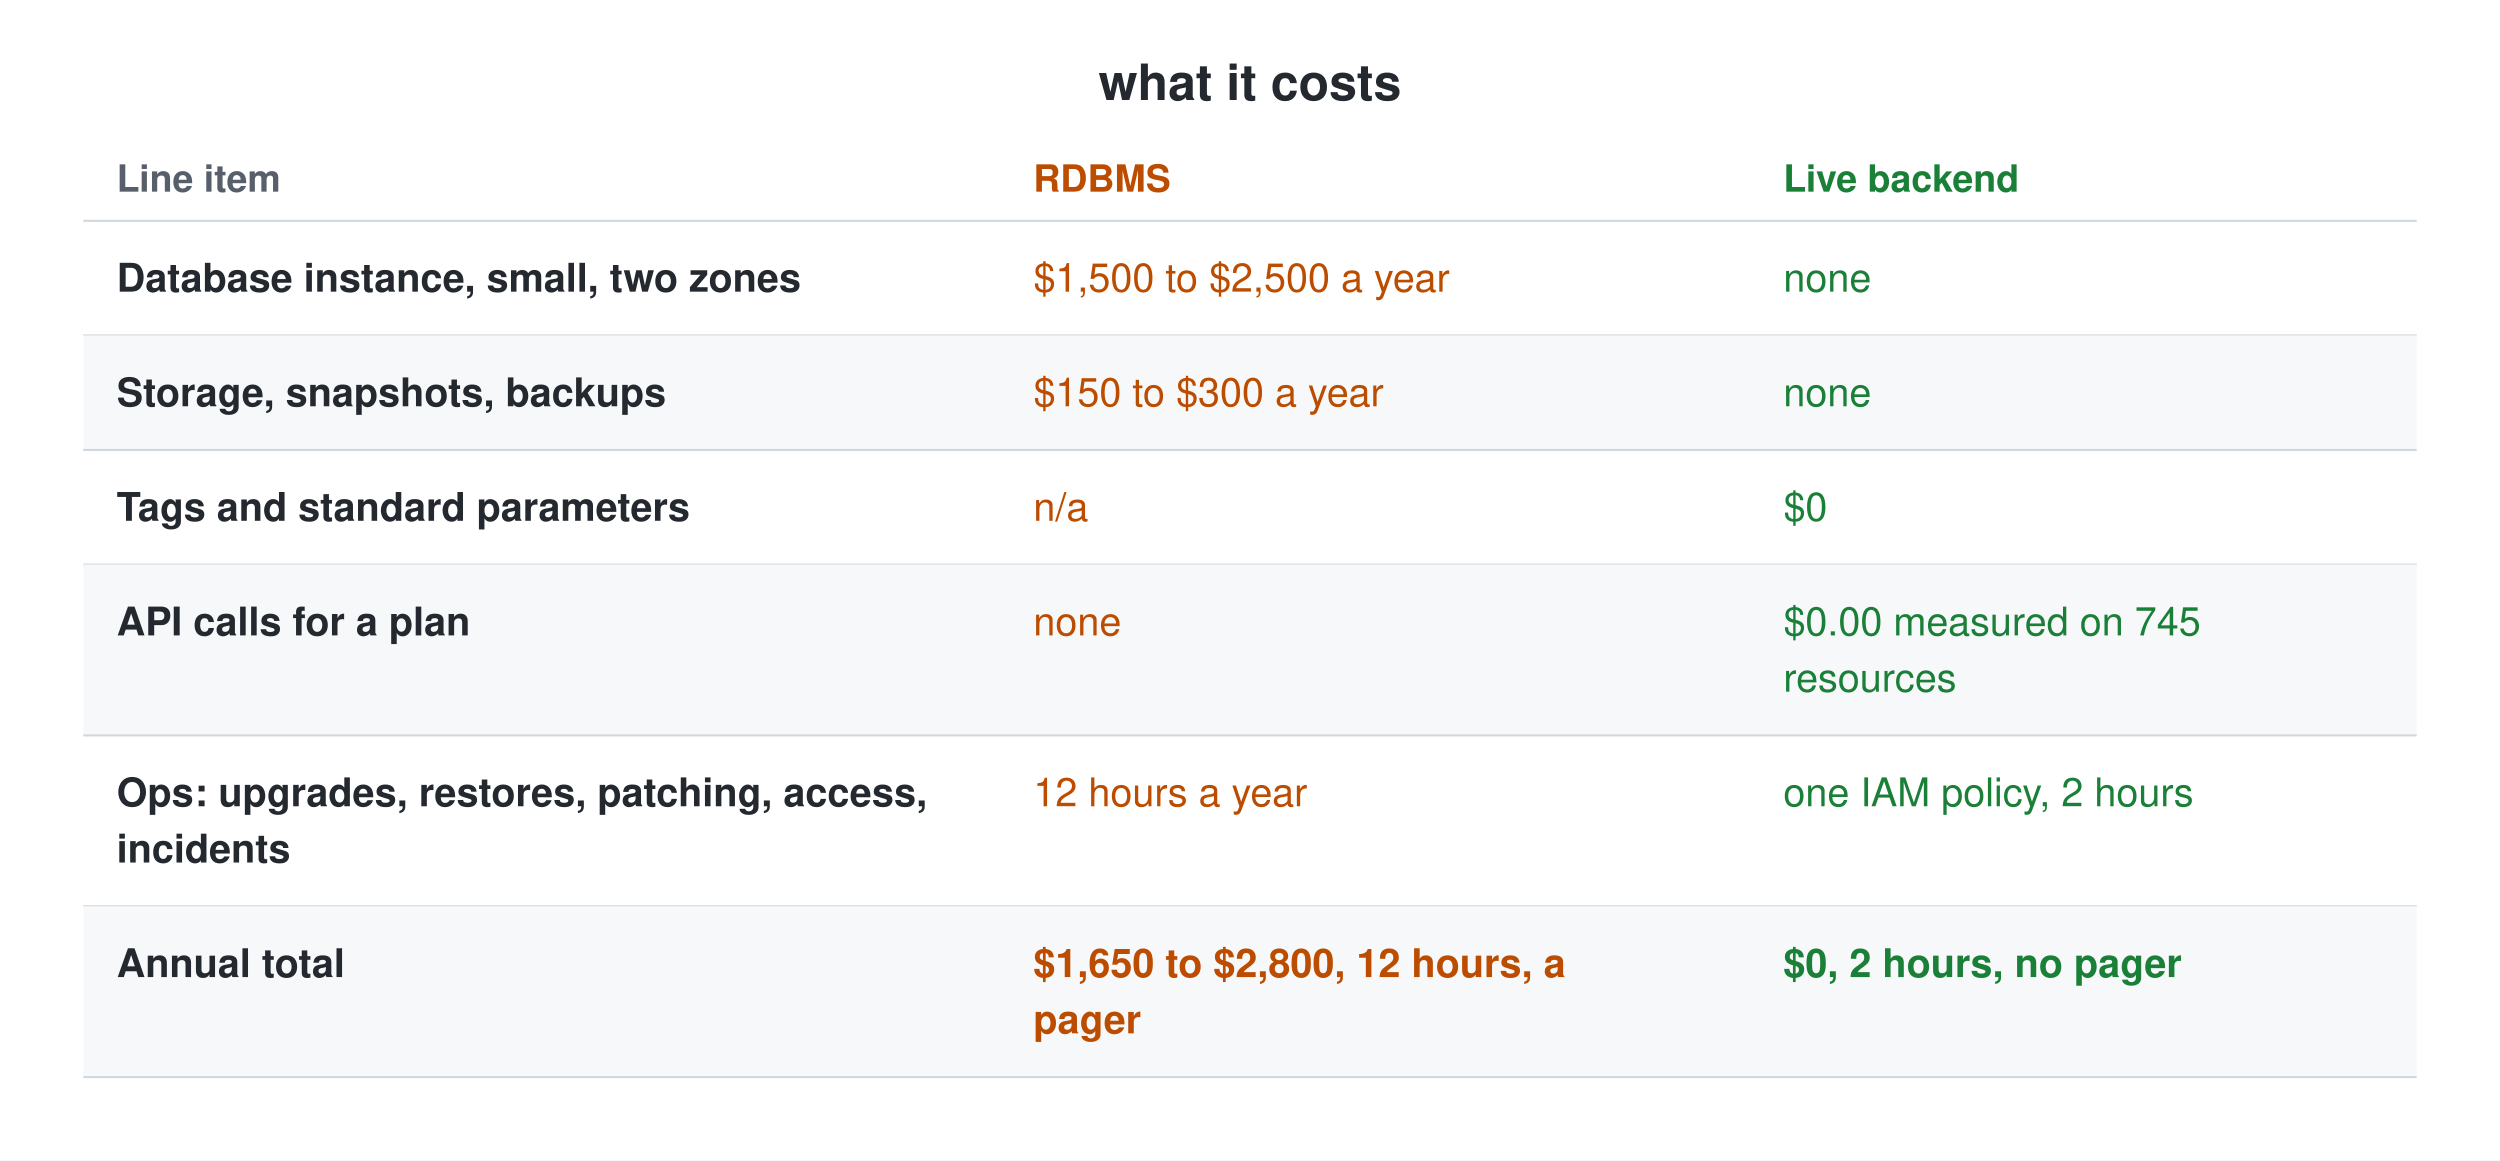
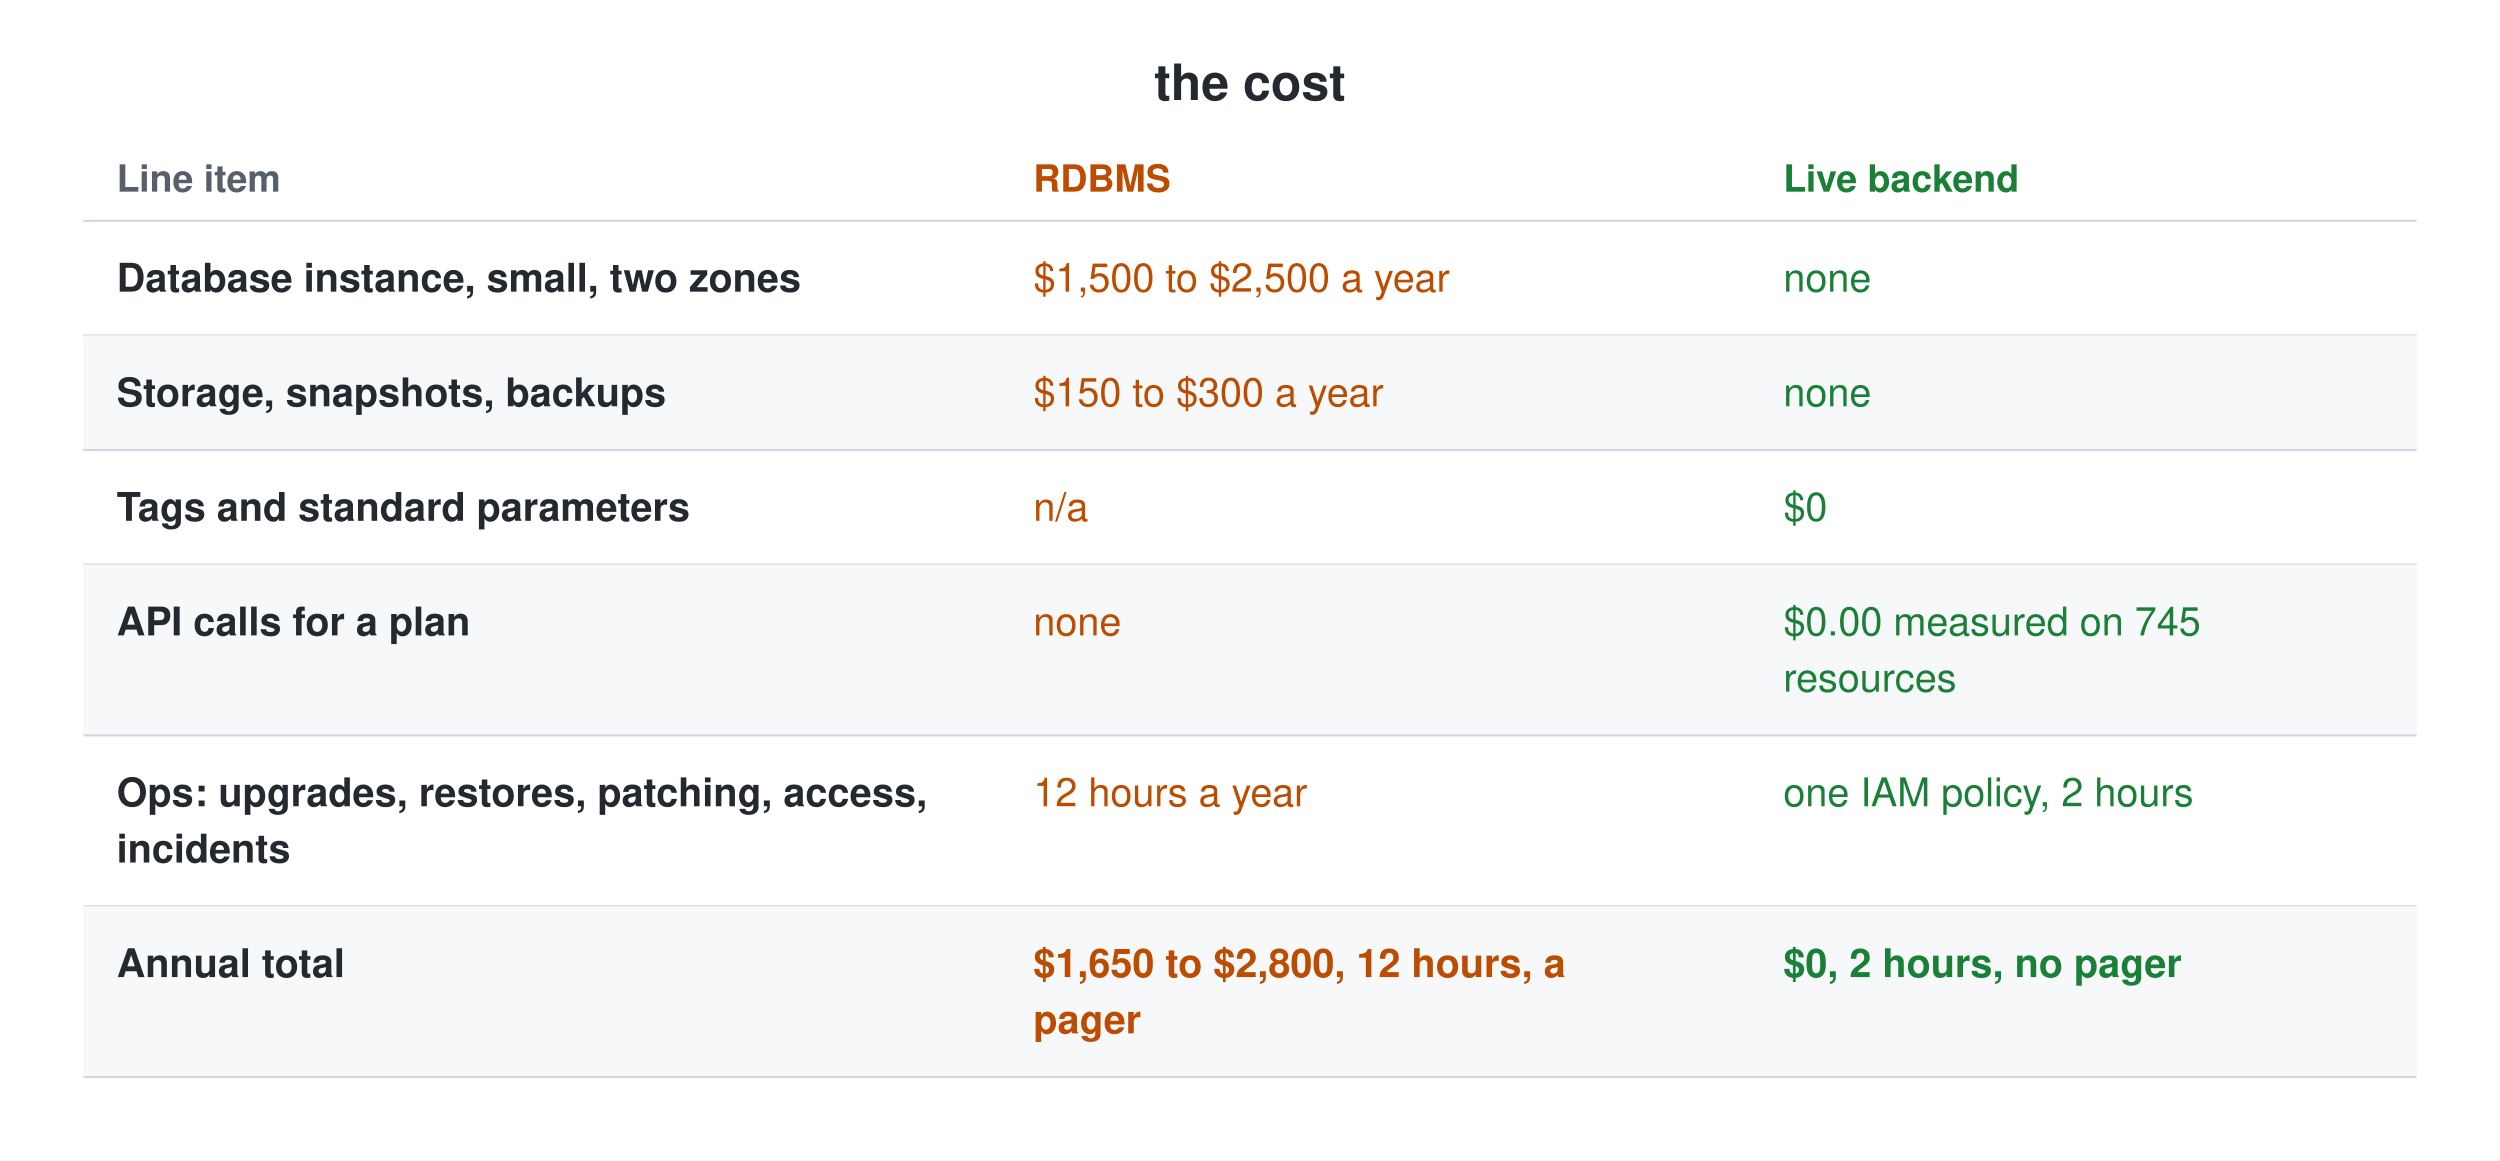
<svg xmlns="http://www.w3.org/2000/svg" viewBox="0 0 1200 557" font-family="-apple-system, Segoe UI, Helvetica, Arial, sans-serif">
  <rect width="1200" height="557" fill="#ffffff" />
-   <text x="600.0" y="48" font-size="24" font-weight="800" fill="#24292f" text-anchor="middle">what it costs</text>
+   <text x="600.0" y="48" font-size="24" font-weight="800" fill="#24292f" text-anchor="middle">the cost</text>
  <text x="56" y="92" font-size="18" font-weight="700" fill="#57606a">Line item</text>
  <text x="496" y="92" font-size="18" font-weight="700" fill="#bc4c00">RDBMS</text>
  <text x="856" y="92" font-size="18" font-weight="700" fill="#1a7f37">Live backend</text>
  <line x1="40" y1="106" x2="1160" y2="106" stroke="#d0d7de" stroke-width="1" />
  <text x="56" y="140" font-size="19" font-weight="700" fill="#24292f">Database instance, small, two zones</text>
  <text x="496" y="140" font-size="19" fill="#bc4c00">$1,500 to $2,500 a year</text>
  <text x="856" y="140" font-size="19" fill="#1a7f37">none</text>
  <line x1="40" y1="161" x2="1160" y2="161" stroke="#d0d7de" stroke-width="1" />
  <rect x="40" y="161" width="1120" height="55" fill="#f6f8fa" />
  <text x="56" y="195" font-size="19" font-weight="700" fill="#24292f">Storage, snapshots, backups</text>
  <text x="496" y="195" font-size="19" fill="#bc4c00">$150 to $300 a year</text>
  <text x="856" y="195" font-size="19" fill="#1a7f37">none</text>
  <line x1="40" y1="216" x2="1160" y2="216" stroke="#d0d7de" stroke-width="1" />
  <text x="56" y="250" font-size="19" font-weight="700" fill="#24292f">Tags and standard parameters</text>
  <text x="496" y="250" font-size="19" fill="#bc4c00">n/a</text>
  <text x="856" y="250" font-size="19" fill="#1a7f37">$0</text>
  <line x1="40" y1="271" x2="1160" y2="271" stroke="#d0d7de" stroke-width="1" />
  <rect x="40" y="271" width="1120" height="82" fill="#f6f8fa" />
  <text x="56" y="305" font-size="19" font-weight="700" fill="#24292f">API calls for a plan</text>
  <text x="496" y="305" font-size="19" fill="#bc4c00">none</text>
  <text x="856" y="305" font-size="19" fill="#1a7f37">$0.00 measured on 745</text>
  <text x="856" y="332" font-size="19" fill="#1a7f37">resources</text>
  <line x1="40" y1="353" x2="1160" y2="353" stroke="#d0d7de" stroke-width="1" />
  <text x="56" y="387" font-size="19" font-weight="700" fill="#24292f">Ops: upgrades, restores, patching, access,</text>
  <text x="56" y="414" font-size="19" font-weight="700" fill="#24292f">incidents</text>
  <text x="496" y="387" font-size="19" fill="#bc4c00">12 hours a year</text>
  <text x="856" y="387" font-size="19" fill="#1a7f37">one IAM policy, 2 hours</text>
  <line x1="40" y1="435" x2="1160" y2="435" stroke="#d0d7de" stroke-width="1" />
  <rect x="40" y="435" width="1120" height="82" fill="#f6f8fa" />
  <text x="56" y="469" font-size="19" font-weight="700" fill="#24292f">Annual total</text>
  <text x="496" y="469" font-size="19" font-weight="700" fill="#bc4c00">$1,650 to $2,800, 12 hours, a</text>
  <text x="496" y="496" font-size="19" font-weight="700" fill="#bc4c00">pager</text>
  <text x="856" y="469" font-size="19" font-weight="700" fill="#1a7f37">$0, 2 hours, no pager</text>
  <line x1="40" y1="517" x2="1160" y2="517" stroke="#d0d7de" stroke-width="1" />
</svg>
